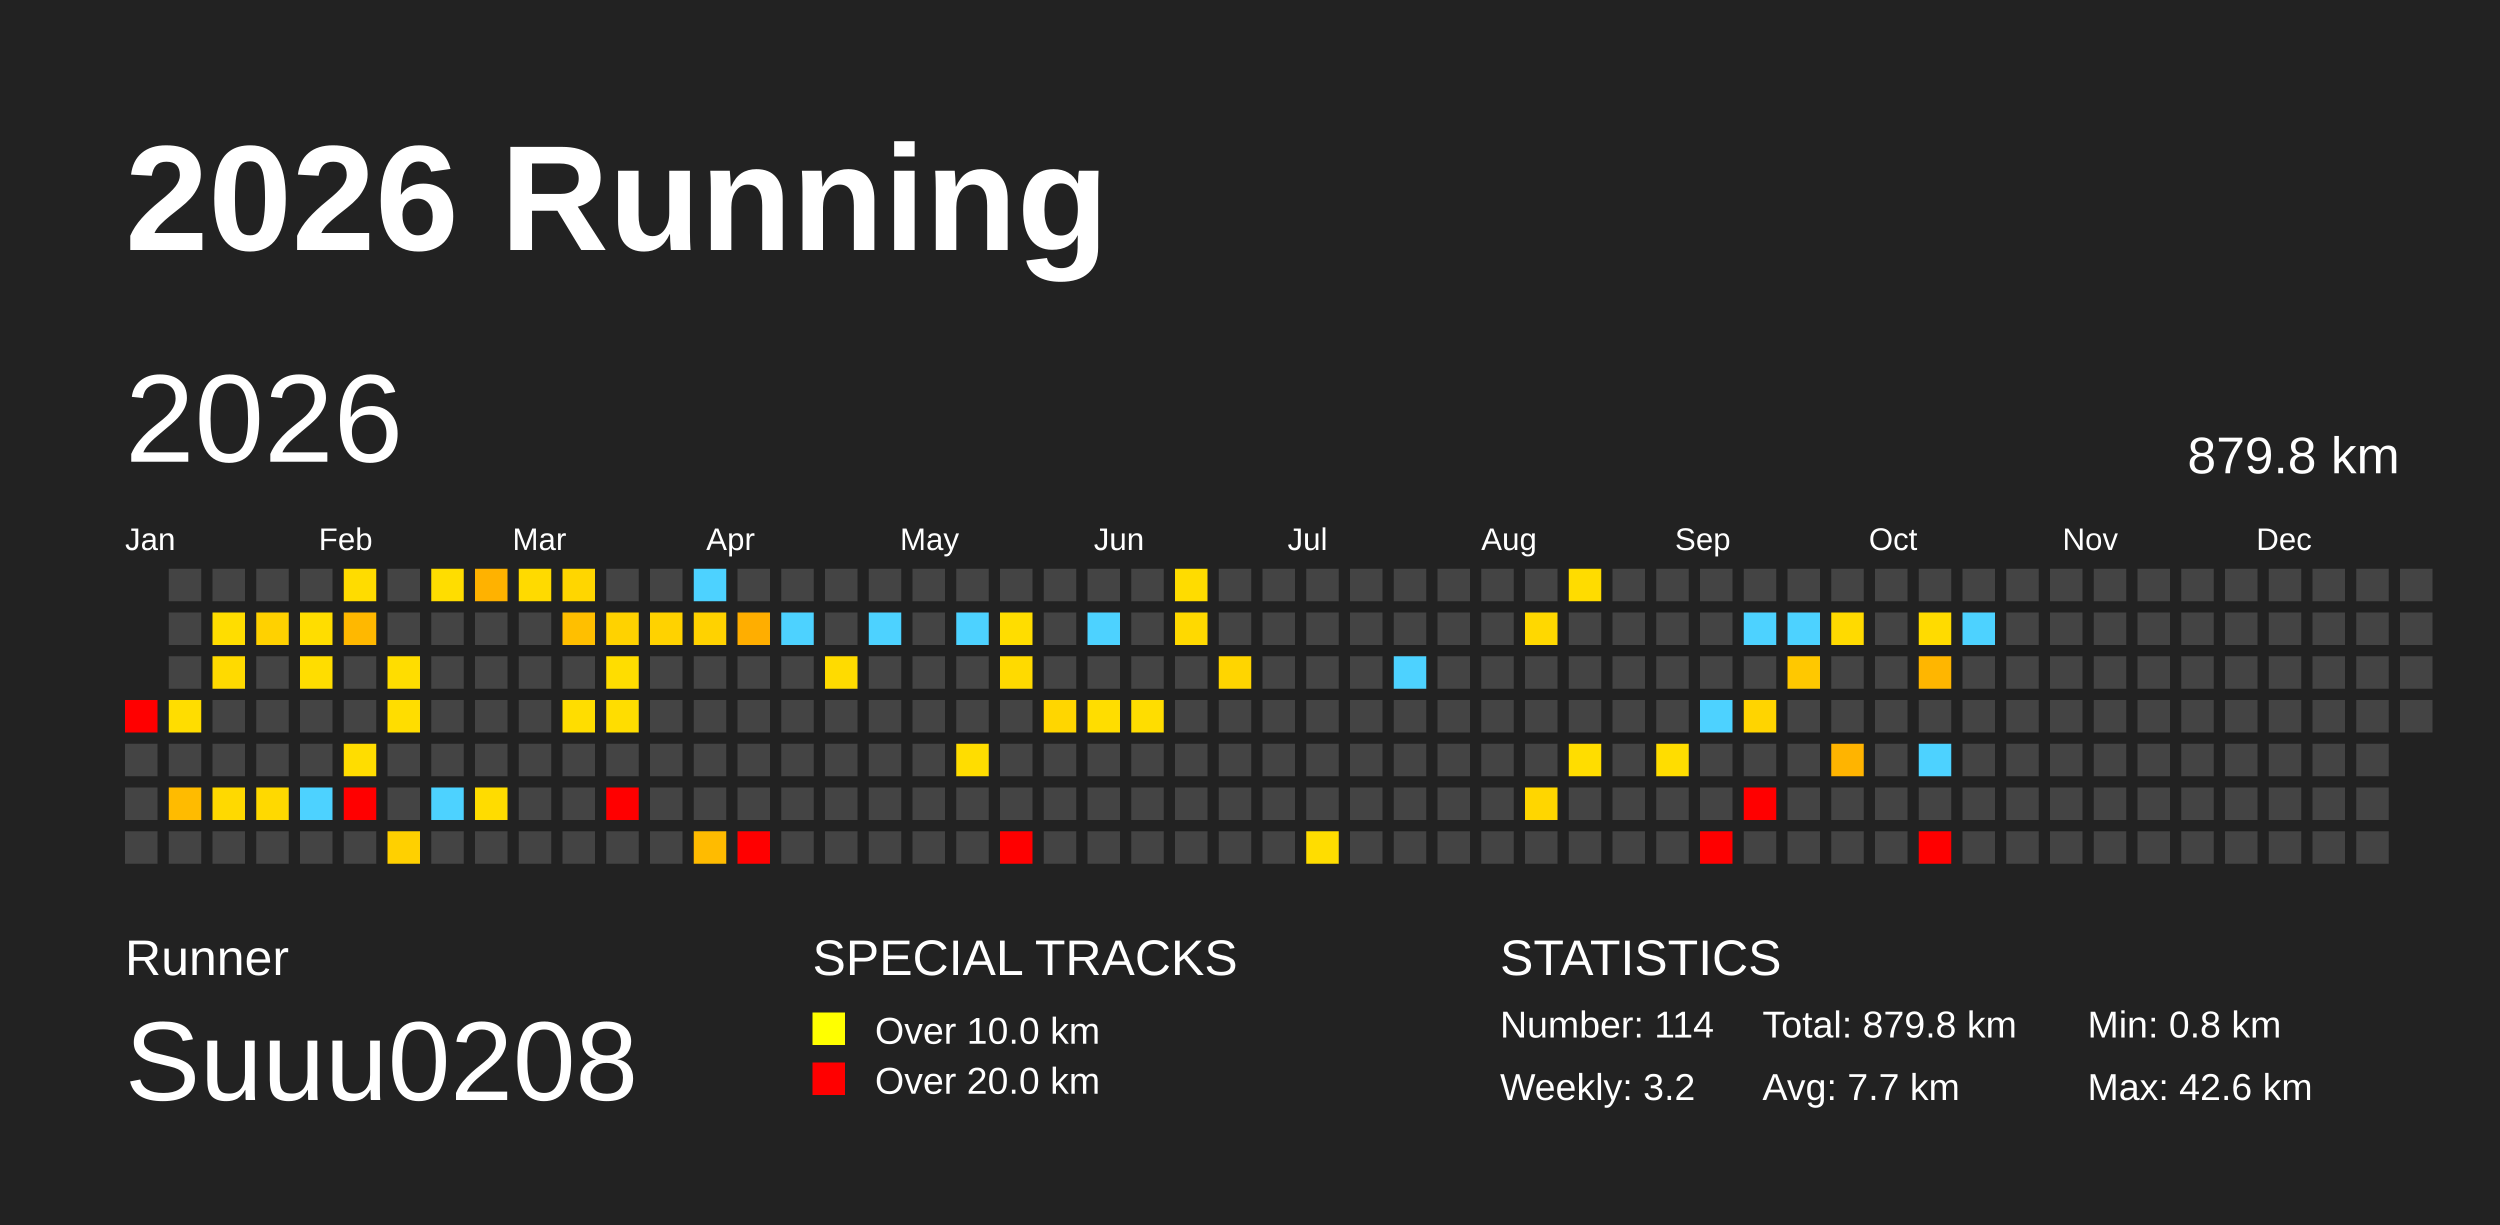
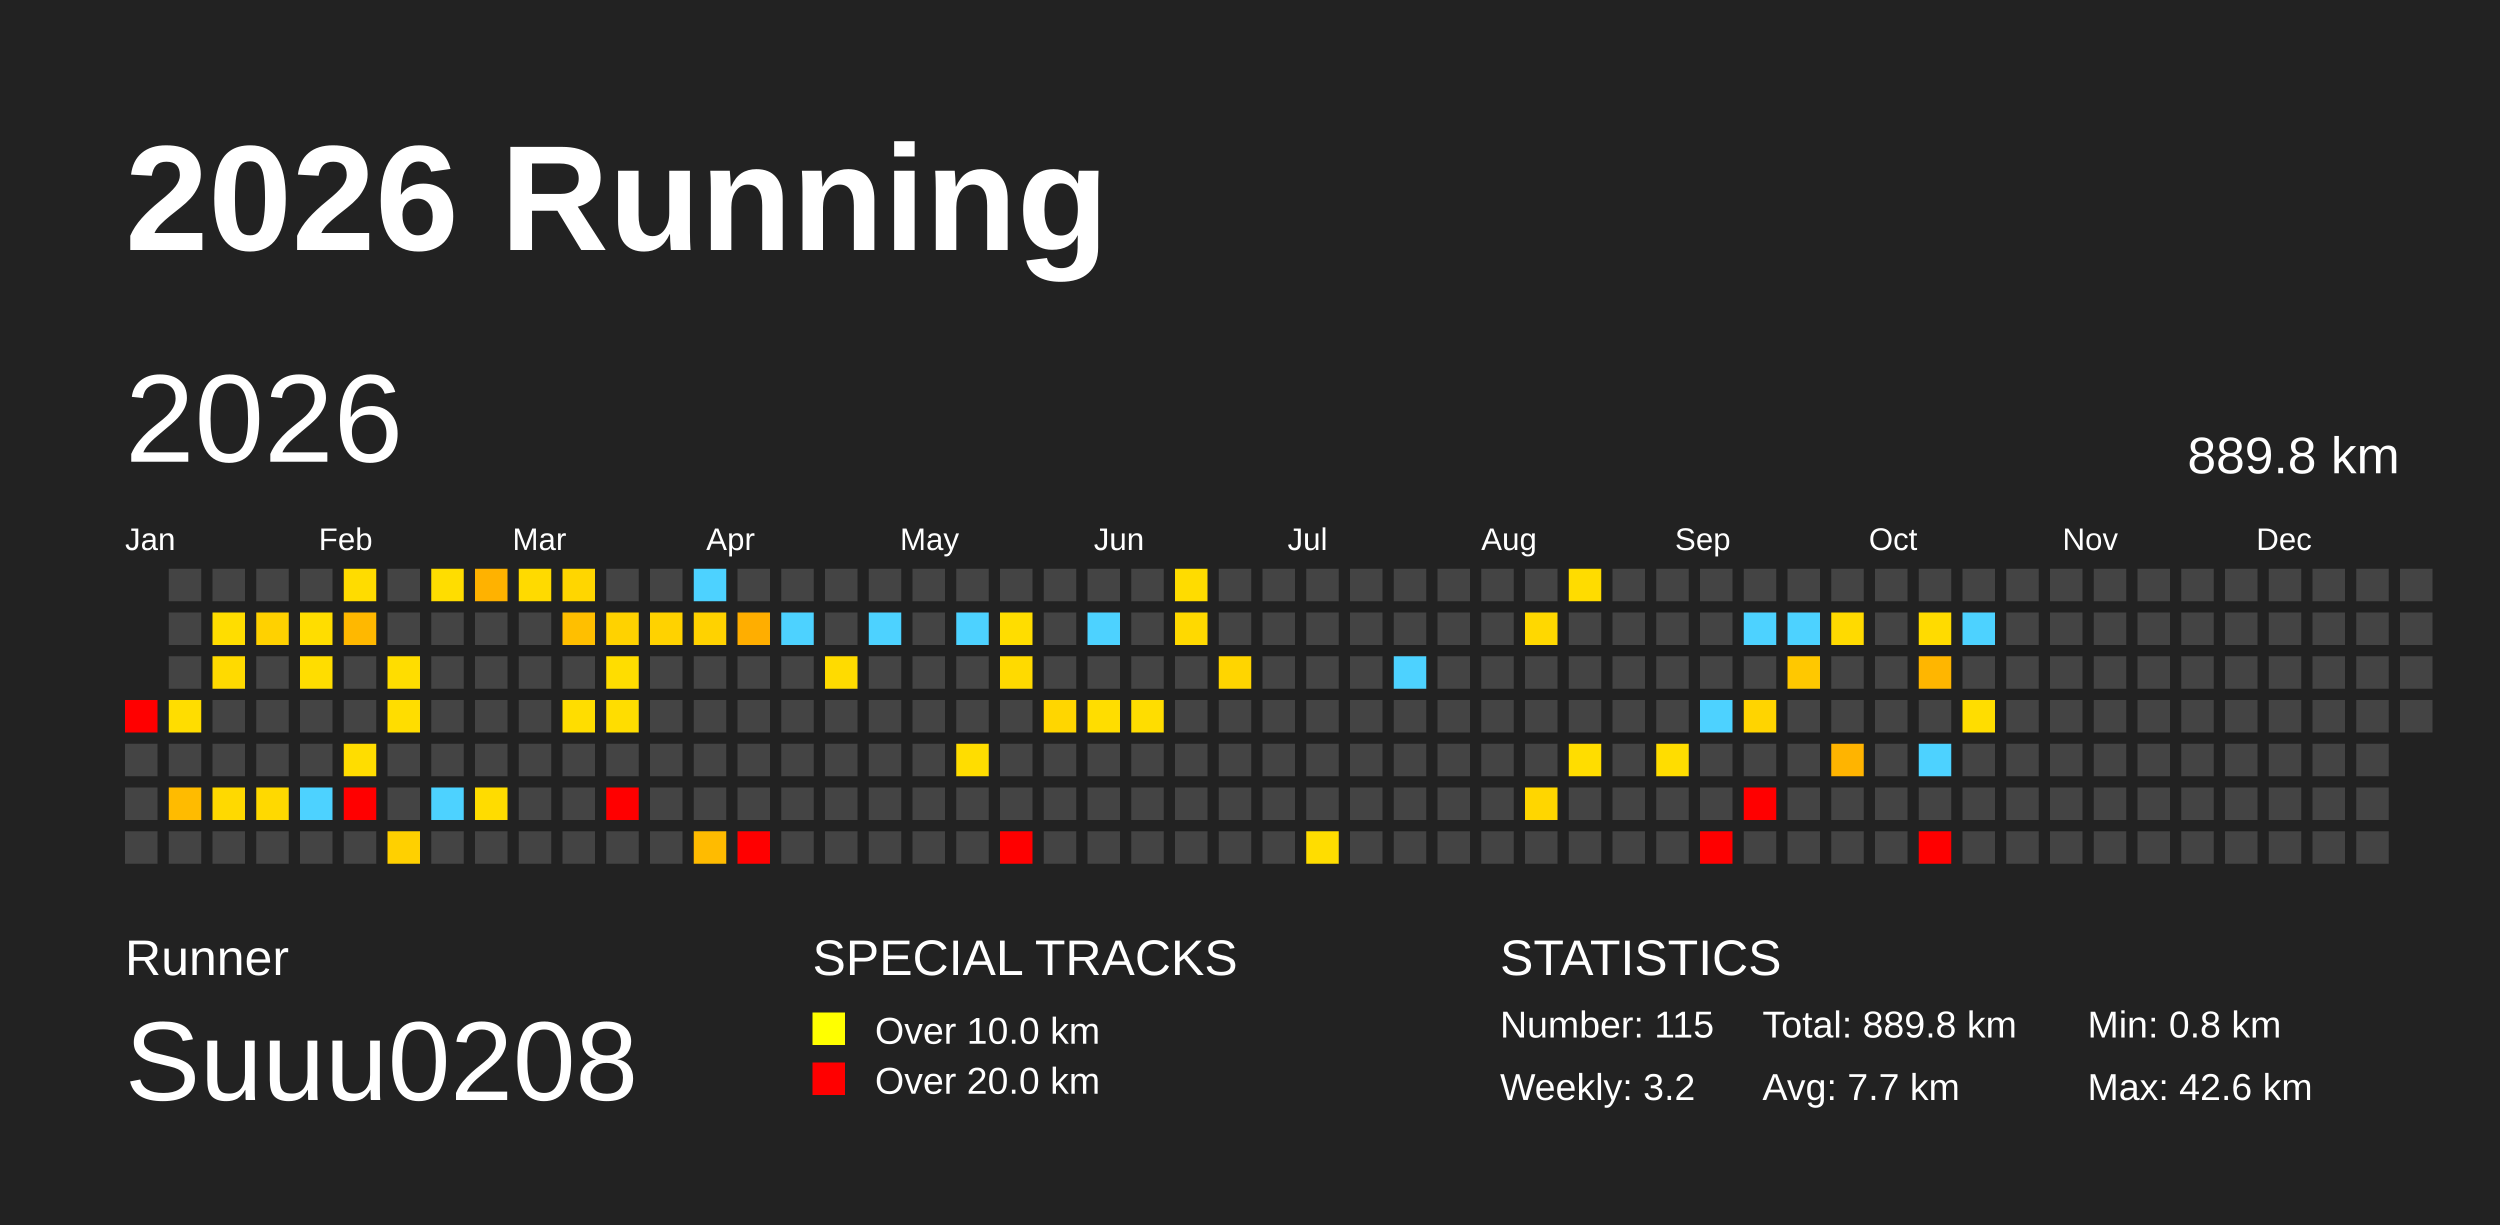
<svg xmlns="http://www.w3.org/2000/svg" baseProfile="full" height="98mm" version="1.1" viewBox="0,0,200,98" width="200mm">
  <defs />
  <rect fill="#222222" height="98" width="200" x="0" y="0" />
  <text fill="#FFFFFF" style="font-size:12px; font-family:Arial; font-weight:bold;" x="10" y="20">2026 Running</text>
  <text fill="#FFFFFF" style="font-size:4px; font-family:Arial" x="10" y="78">Runner</text>
  <text fill="#FFFFFF" style="font-size:9px; font-family:Arial" x="10" y="88">Suuu0208</text>
  <text fill="#FFFFFF" style="font-size:4px; font-family:Arial" x="65" y="78">SPECIAL TRACKS</text>
  <rect fill="yellow" height="2.6" width="2.6" x="65" y="81" />
  <text fill="#FFFFFF" style="font-size:3px; font-family:Arial" x="70" y="83.5">Over 10.0 km</text>
  <rect fill="red" height="2.6" width="2.6" x="65" y="85" />
  <text fill="#FFFFFF" style="font-size:3px; font-family:Arial" x="70" y="87.5">Over 20.0 km</text>
  <text fill="#FFFFFF" style="font-size:4px; font-family:Arial" x="120" y="78">STATISTICS</text>
-   <text fill="#FFFFFF" style="font-size:3px; font-family:Arial" x="120" y="83">Number: 114</text>
+   <text fill="#FFFFFF" style="font-size:3px; font-family:Arial" x="120" y="83">Number: 115</text>
  <text fill="#FFFFFF" style="font-size:3px; font-family:Arial" x="120" y="88">Weekly: 3.2</text>
-   <text fill="#FFFFFF" style="font-size:3px; font-family:Arial" x="141" y="83">Total: 879.8 km</text>
+   <text fill="#FFFFFF" style="font-size:3px; font-family:Arial" x="141" y="83">Total: 889.8 km</text>
  <text fill="#FFFFFF" style="font-size:3px; font-family:Arial" x="141" y="88">Avg: 7.7 km</text>
  <text fill="#FFFFFF" style="font-size:3px; font-family:Arial" x="167" y="83">Min: 0.8 km</text>
  <text fill="#FFFFFF" style="font-size:3px; font-family:Arial" x="167" y="88">Max: 42.6 km</text>
  <text dominant-baseline="hanging" fill="#FFFFFF" style="font-size:10.0px; font-family:Arial;" x="10" y="30">2026</text>
-   <text dominant-baseline="hanging" fill="#FFFFFF" style="font-size:4.125px; font-family:Arial;" x="175" y="35">879.8 km</text>
+   <text dominant-baseline="hanging" fill="#FFFFFF" style="font-size:4.125px; font-family:Arial;" x="175" y="35">889.8 km</text>
  <text fill="#FFFFFF" style="font-size:2.5px; font-family:Arial" x="10.0" y="44">Jan</text>
  <text fill="#FFFFFF" style="font-size:2.5px; font-family:Arial" x="25.5" y="44">Feb</text>
  <text fill="#FFFFFF" style="font-size:2.5px; font-family:Arial" x="41.0" y="44">Mar</text>
  <text fill="#FFFFFF" style="font-size:2.5px; font-family:Arial" x="56.5" y="44">Apr</text>
  <text fill="#FFFFFF" style="font-size:2.5px; font-family:Arial" x="72.0" y="44">May</text>
  <text fill="#FFFFFF" style="font-size:2.5px; font-family:Arial" x="87.5" y="44">Jun</text>
  <text fill="#FFFFFF" style="font-size:2.5px; font-family:Arial" x="103.0" y="44">Jul</text>
  <text fill="#FFFFFF" style="font-size:2.5px; font-family:Arial" x="118.5" y="44">Aug</text>
  <text fill="#FFFFFF" style="font-size:2.5px; font-family:Arial" x="134.0" y="44">Sep</text>
  <text fill="#FFFFFF" style="font-size:2.5px; font-family:Arial" x="149.5" y="44">Oct</text>
  <text fill="#FFFFFF" style="font-size:2.5px; font-family:Arial" x="165.0" y="44">Nov</text>
  <text fill="#FFFFFF" style="font-size:2.5px; font-family:Arial" x="180.5" y="44">Dec</text>
  <rect fill="red" height="2.6" width="2.6" x="10.0" y="56.0" />
  <rect fill="#444444" height="2.6" width="2.6" x="10.0" y="59.5" />
  <rect fill="#444444" height="2.6" width="2.6" x="10.0" y="63.0" />
  <rect fill="#444444" height="2.6" width="2.6" x="10.0" y="66.5" />
  <rect fill="#444444" height="2.6" width="2.6" x="13.5" y="45.5" />
  <rect fill="#444444" height="2.6" width="2.6" x="13.5" y="49.0" />
  <rect fill="#444444" height="2.6" width="2.6" x="13.5" y="52.5" />
  <rect fill="#ffdd00" height="2.6" width="2.6" x="13.5" y="56.0" />
  <rect fill="#444444" height="2.6" width="2.6" x="13.5" y="59.5" />
  <rect fill="#ffbb00" height="2.6" width="2.6" x="13.5" y="63.0" />
  <rect fill="#444444" height="2.6" width="2.6" x="13.5" y="66.5" />
  <rect fill="#444444" height="2.6" width="2.6" x="17.0" y="45.5" />
  <rect fill="#ffdd00" height="2.6" width="2.6" x="17.0" y="49.0" />
  <rect fill="#ffda00" height="2.6" width="2.6" x="17.0" y="52.5" />
  <rect fill="#444444" height="2.6" width="2.6" x="17.0" y="56.0" />
  <rect fill="#444444" height="2.6" width="2.6" x="17.0" y="59.5" />
  <rect fill="#ffd900" height="2.6" width="2.6" x="17.0" y="63.0" />
  <rect fill="#444444" height="2.6" width="2.6" x="17.0" y="66.5" />
  <rect fill="#444444" height="2.6" width="2.6" x="20.5" y="45.5" />
  <rect fill="#ffd100" height="2.6" width="2.6" x="20.5" y="49.0" />
  <rect fill="#444444" height="2.6" width="2.6" x="20.5" y="52.5" />
  <rect fill="#444444" height="2.6" width="2.6" x="20.5" y="56.0" />
  <rect fill="#444444" height="2.6" width="2.6" x="20.5" y="59.5" />
  <rect fill="#ffd900" height="2.6" width="2.6" x="20.5" y="63.0" />
  <rect fill="#444444" height="2.6" width="2.6" x="20.5" y="66.5" />
  <rect fill="#444444" height="2.6" width="2.6" x="24.0" y="45.5" />
  <rect fill="#ffdd00" height="2.6" width="2.6" x="24.0" y="49.0" />
  <rect fill="#ffdd00" height="2.6" width="2.6" x="24.0" y="52.5" />
  <rect fill="#444444" height="2.6" width="2.6" x="24.0" y="56.0" />
  <rect fill="#444444" height="2.6" width="2.6" x="24.0" y="59.5" />
  <rect fill="#4dd2ff" height="2.6" width="2.6" x="24.0" y="63.0" />
  <rect fill="#444444" height="2.6" width="2.6" x="24.0" y="66.5" />
  <rect fill="#ffdc00" height="2.6" width="2.6" x="27.5" y="45.5" />
  <rect fill="#ffb800" height="2.6" width="2.6" x="27.5" y="49.0" />
  <rect fill="#444444" height="2.6" width="2.6" x="27.5" y="52.5" />
  <rect fill="#444444" height="2.6" width="2.6" x="27.5" y="56.0" />
  <rect fill="#ffdd00" height="2.6" width="2.6" x="27.5" y="59.5" />
  <rect fill="red" height="2.6" width="2.6" x="27.5" y="63.0" />
  <rect fill="#444444" height="2.6" width="2.6" x="27.5" y="66.5" />
  <rect fill="#444444" height="2.6" width="2.6" x="31.0" y="45.5" />
  <rect fill="#444444" height="2.6" width="2.6" x="31.0" y="49.0" />
  <rect fill="#ffdd00" height="2.6" width="2.6" x="31.0" y="52.5" />
  <rect fill="#ffdd00" height="2.6" width="2.6" x="31.0" y="56.0" />
  <rect fill="#444444" height="2.6" width="2.6" x="31.0" y="59.5" />
  <rect fill="#444444" height="2.6" width="2.6" x="31.0" y="63.0" />
  <rect fill="#ffd000" height="2.6" width="2.6" x="31.0" y="66.5" />
  <rect fill="#ffdd00" height="2.6" width="2.6" x="34.5" y="45.5" />
  <rect fill="#444444" height="2.6" width="2.6" x="34.5" y="49.0" />
  <rect fill="#444444" height="2.6" width="2.6" x="34.5" y="52.5" />
  <rect fill="#444444" height="2.6" width="2.6" x="34.5" y="56.0" />
  <rect fill="#444444" height="2.6" width="2.6" x="34.5" y="59.5" />
  <rect fill="#4dd2ff" height="2.6" width="2.6" x="34.5" y="63.0" />
  <rect fill="#444444" height="2.6" width="2.6" x="34.5" y="66.5" />
  <rect fill="#ffb200" height="2.6" width="2.6" x="38.0" y="45.5" />
  <rect fill="#444444" height="2.6" width="2.6" x="38.0" y="49.0" />
  <rect fill="#444444" height="2.6" width="2.6" x="38.0" y="52.5" />
  <rect fill="#444444" height="2.6" width="2.6" x="38.0" y="56.0" />
  <rect fill="#444444" height="2.6" width="2.6" x="38.0" y="59.5" />
  <rect fill="#ffdc00" height="2.6" width="2.6" x="38.0" y="63.0" />
  <rect fill="#444444" height="2.6" width="2.6" x="38.0" y="66.5" />
  <rect fill="#ffda00" height="2.6" width="2.6" x="41.5" y="45.5" />
  <rect fill="#444444" height="2.6" width="2.6" x="41.5" y="49.0" />
  <rect fill="#444444" height="2.6" width="2.6" x="41.5" y="52.5" />
  <rect fill="#444444" height="2.6" width="2.6" x="41.5" y="56.0" />
  <rect fill="#444444" height="2.6" width="2.6" x="41.5" y="59.5" />
  <rect fill="#444444" height="2.6" width="2.6" x="41.5" y="63.0" />
  <rect fill="#444444" height="2.6" width="2.6" x="41.5" y="66.5" />
  <rect fill="#ffd600" height="2.6" width="2.6" x="45.0" y="45.5" />
  <rect fill="#ffbf00" height="2.6" width="2.6" x="45.0" y="49.0" />
  <rect fill="#444444" height="2.6" width="2.6" x="45.0" y="52.5" />
  <rect fill="#ffdd00" height="2.6" width="2.6" x="45.0" y="56.0" />
  <rect fill="#444444" height="2.6" width="2.6" x="45.0" y="59.5" />
  <rect fill="#444444" height="2.6" width="2.6" x="45.0" y="63.0" />
  <rect fill="#444444" height="2.6" width="2.6" x="45.0" y="66.5" />
  <rect fill="#444444" height="2.6" width="2.6" x="48.5" y="45.5" />
  <rect fill="#ffd200" height="2.6" width="2.6" x="48.5" y="49.0" />
  <rect fill="#ffdd00" height="2.6" width="2.6" x="48.5" y="52.5" />
  <rect fill="#ffdd00" height="2.6" width="2.6" x="48.5" y="56.0" />
  <rect fill="#444444" height="2.6" width="2.6" x="48.5" y="59.5" />
  <rect fill="red" height="2.6" width="2.6" x="48.5" y="63.0" />
  <rect fill="#444444" height="2.6" width="2.6" x="48.5" y="66.5" />
  <rect fill="#444444" height="2.6" width="2.6" x="52.0" y="45.5" />
  <rect fill="#ffd200" height="2.6" width="2.6" x="52.0" y="49.0" />
  <rect fill="#444444" height="2.6" width="2.6" x="52.0" y="52.5" />
  <rect fill="#444444" height="2.6" width="2.6" x="52.0" y="56.0" />
  <rect fill="#444444" height="2.6" width="2.6" x="52.0" y="59.5" />
  <rect fill="#444444" height="2.6" width="2.6" x="52.0" y="63.0" />
  <rect fill="#444444" height="2.6" width="2.6" x="52.0" y="66.5" />
  <rect fill="#4dd2ff" height="2.6" width="2.6" x="55.5" y="45.5" />
  <rect fill="#ffd200" height="2.6" width="2.6" x="55.5" y="49.0" />
  <rect fill="#444444" height="2.6" width="2.6" x="55.5" y="52.5" />
  <rect fill="#444444" height="2.6" width="2.6" x="55.5" y="56.0" />
  <rect fill="#444444" height="2.6" width="2.6" x="55.5" y="59.5" />
  <rect fill="#444444" height="2.6" width="2.6" x="55.5" y="63.0" />
  <rect fill="#ffbb00" height="2.6" width="2.6" x="55.5" y="66.5" />
  <rect fill="#444444" height="2.6" width="2.6" x="59.0" y="45.5" />
  <rect fill="#ffae00" height="2.6" width="2.6" x="59.0" y="49.0" />
  <rect fill="#444444" height="2.6" width="2.6" x="59.0" y="52.5" />
  <rect fill="#444444" height="2.6" width="2.6" x="59.0" y="56.0" />
  <rect fill="#444444" height="2.6" width="2.6" x="59.0" y="59.5" />
  <rect fill="#444444" height="2.6" width="2.6" x="59.0" y="63.0" />
  <rect fill="red" height="2.6" width="2.6" x="59.0" y="66.5" />
  <rect fill="#444444" height="2.6" width="2.6" x="62.5" y="45.5" />
  <rect fill="#4dd2ff" height="2.6" width="2.6" x="62.5" y="49.0" />
  <rect fill="#444444" height="2.6" width="2.6" x="62.5" y="52.5" />
  <rect fill="#444444" height="2.6" width="2.6" x="62.5" y="56.0" />
  <rect fill="#444444" height="2.6" width="2.6" x="62.5" y="59.5" />
  <rect fill="#444444" height="2.6" width="2.6" x="62.5" y="63.0" />
  <rect fill="#444444" height="2.6" width="2.6" x="62.5" y="66.5" />
  <rect fill="#444444" height="2.6" width="2.6" x="66.0" y="45.5" />
  <rect fill="#444444" height="2.6" width="2.6" x="66.0" y="49.0" />
  <rect fill="#ffdb00" height="2.6" width="2.6" x="66.0" y="52.5" />
  <rect fill="#444444" height="2.6" width="2.6" x="66.0" y="56.0" />
  <rect fill="#444444" height="2.6" width="2.6" x="66.0" y="59.5" />
  <rect fill="#444444" height="2.6" width="2.6" x="66.0" y="63.0" />
  <rect fill="#444444" height="2.6" width="2.6" x="66.0" y="66.5" />
  <rect fill="#444444" height="2.6" width="2.6" x="69.5" y="45.5" />
  <rect fill="#4dd2ff" height="2.6" width="2.6" x="69.5" y="49.0" />
  <rect fill="#444444" height="2.6" width="2.6" x="69.5" y="52.5" />
  <rect fill="#444444" height="2.6" width="2.6" x="69.5" y="56.0" />
  <rect fill="#444444" height="2.6" width="2.6" x="69.5" y="59.5" />
  <rect fill="#444444" height="2.6" width="2.6" x="69.5" y="63.0" />
  <rect fill="#444444" height="2.6" width="2.6" x="69.5" y="66.5" />
  <rect fill="#444444" height="2.6" width="2.6" x="73.0" y="45.5" />
  <rect fill="#444444" height="2.6" width="2.6" x="73.0" y="49.0" />
  <rect fill="#444444" height="2.6" width="2.6" x="73.0" y="52.5" />
  <rect fill="#444444" height="2.6" width="2.6" x="73.0" y="56.0" />
  <rect fill="#444444" height="2.6" width="2.6" x="73.0" y="59.5" />
  <rect fill="#444444" height="2.6" width="2.6" x="73.0" y="63.0" />
  <rect fill="#444444" height="2.6" width="2.6" x="73.0" y="66.5" />
  <rect fill="#444444" height="2.6" width="2.6" x="76.5" y="45.5" />
  <rect fill="#4dd2ff" height="2.6" width="2.6" x="76.5" y="49.0" />
  <rect fill="#444444" height="2.6" width="2.6" x="76.5" y="52.5" />
  <rect fill="#444444" height="2.6" width="2.6" x="76.5" y="56.0" />
  <rect fill="#ffdd00" height="2.6" width="2.6" x="76.5" y="59.5" />
  <rect fill="#444444" height="2.6" width="2.6" x="76.5" y="63.0" />
  <rect fill="#444444" height="2.6" width="2.6" x="76.5" y="66.5" />
  <rect fill="#444444" height="2.6" width="2.6" x="80.0" y="45.5" />
  <rect fill="#ffdd00" height="2.6" width="2.6" x="80.0" y="49.0" />
  <rect fill="#ffda00" height="2.6" width="2.6" x="80.0" y="52.5" />
  <rect fill="#444444" height="2.6" width="2.6" x="80.0" y="56.0" />
  <rect fill="#444444" height="2.6" width="2.6" x="80.0" y="59.5" />
  <rect fill="#444444" height="2.6" width="2.6" x="80.0" y="63.0" />
  <rect fill="red" height="2.6" width="2.6" x="80.0" y="66.5" />
  <rect fill="#444444" height="2.6" width="2.6" x="83.5" y="45.5" />
  <rect fill="#444444" height="2.6" width="2.6" x="83.5" y="49.0" />
  <rect fill="#444444" height="2.6" width="2.6" x="83.5" y="52.5" />
  <rect fill="#ffd600" height="2.6" width="2.6" x="83.5" y="56.0" />
  <rect fill="#444444" height="2.6" width="2.6" x="83.5" y="59.5" />
  <rect fill="#444444" height="2.6" width="2.6" x="83.5" y="63.0" />
  <rect fill="#444444" height="2.6" width="2.6" x="83.5" y="66.5" />
  <rect fill="#444444" height="2.6" width="2.6" x="87.0" y="45.5" />
  <rect fill="#4dd2ff" height="2.6" width="2.6" x="87.0" y="49.0" />
  <rect fill="#444444" height="2.6" width="2.6" x="87.0" y="52.5" />
  <rect fill="#ffdd00" height="2.6" width="2.6" x="87.0" y="56.0" />
  <rect fill="#444444" height="2.6" width="2.6" x="87.0" y="59.5" />
  <rect fill="#444444" height="2.6" width="2.6" x="87.0" y="63.0" />
  <rect fill="#444444" height="2.6" width="2.6" x="87.0" y="66.5" />
  <rect fill="#444444" height="2.6" width="2.6" x="90.5" y="45.5" />
  <rect fill="#444444" height="2.6" width="2.6" x="90.5" y="49.0" />
  <rect fill="#444444" height="2.6" width="2.6" x="90.5" y="52.5" />
  <rect fill="#ffdd00" height="2.6" width="2.6" x="90.5" y="56.0" />
  <rect fill="#444444" height="2.6" width="2.6" x="90.5" y="59.5" />
  <rect fill="#444444" height="2.6" width="2.6" x="90.5" y="63.0" />
  <rect fill="#444444" height="2.6" width="2.6" x="90.5" y="66.5" />
  <rect fill="#ffdc00" height="2.6" width="2.6" x="94.0" y="45.5" />
  <rect fill="#ffd900" height="2.6" width="2.6" x="94.0" y="49.0" />
  <rect fill="#444444" height="2.6" width="2.6" x="94.0" y="52.5" />
  <rect fill="#444444" height="2.6" width="2.6" x="94.0" y="56.0" />
  <rect fill="#444444" height="2.6" width="2.6" x="94.0" y="59.5" />
  <rect fill="#444444" height="2.6" width="2.6" x="94.0" y="63.0" />
  <rect fill="#444444" height="2.6" width="2.6" x="94.0" y="66.5" />
  <rect fill="#444444" height="2.6" width="2.6" x="97.5" y="45.5" />
  <rect fill="#444444" height="2.6" width="2.6" x="97.5" y="49.0" />
  <rect fill="#ffd500" height="2.6" width="2.6" x="97.5" y="52.5" />
  <rect fill="#444444" height="2.6" width="2.6" x="97.5" y="56.0" />
  <rect fill="#444444" height="2.6" width="2.6" x="97.5" y="59.5" />
  <rect fill="#444444" height="2.6" width="2.6" x="97.5" y="63.0" />
  <rect fill="#444444" height="2.6" width="2.6" x="97.5" y="66.5" />
  <rect fill="#444444" height="2.6" width="2.6" x="101.0" y="45.5" />
  <rect fill="#444444" height="2.6" width="2.6" x="101.0" y="49.0" />
  <rect fill="#444444" height="2.6" width="2.6" x="101.0" y="52.5" />
  <rect fill="#444444" height="2.6" width="2.6" x="101.0" y="56.0" />
  <rect fill="#444444" height="2.6" width="2.6" x="101.0" y="59.5" />
  <rect fill="#444444" height="2.6" width="2.6" x="101.0" y="63.0" />
  <rect fill="#444444" height="2.6" width="2.6" x="101.0" y="66.5" />
  <rect fill="#444444" height="2.6" width="2.6" x="104.5" y="45.5" />
  <rect fill="#444444" height="2.6" width="2.6" x="104.5" y="49.0" />
  <rect fill="#444444" height="2.6" width="2.6" x="104.5" y="52.5" />
  <rect fill="#444444" height="2.6" width="2.6" x="104.5" y="56.0" />
  <rect fill="#444444" height="2.6" width="2.6" x="104.5" y="59.5" />
  <rect fill="#444444" height="2.6" width="2.6" x="104.5" y="63.0" />
  <rect fill="#ffdd00" height="2.6" width="2.6" x="104.5" y="66.5" />
  <rect fill="#444444" height="2.6" width="2.6" x="108.0" y="45.5" />
  <rect fill="#444444" height="2.6" width="2.6" x="108.0" y="49.0" />
  <rect fill="#444444" height="2.6" width="2.6" x="108.0" y="52.5" />
  <rect fill="#444444" height="2.6" width="2.6" x="108.0" y="56.0" />
  <rect fill="#444444" height="2.6" width="2.6" x="108.0" y="59.5" />
  <rect fill="#444444" height="2.6" width="2.6" x="108.0" y="63.0" />
  <rect fill="#444444" height="2.6" width="2.6" x="108.0" y="66.5" />
  <rect fill="#444444" height="2.6" width="2.6" x="111.5" y="45.5" />
  <rect fill="#444444" height="2.6" width="2.6" x="111.5" y="49.0" />
  <rect fill="#4dd2ff" height="2.6" width="2.6" x="111.5" y="52.5" />
  <rect fill="#444444" height="2.6" width="2.6" x="111.5" y="56.0" />
  <rect fill="#444444" height="2.6" width="2.6" x="111.5" y="59.5" />
  <rect fill="#444444" height="2.6" width="2.6" x="111.5" y="63.0" />
  <rect fill="#444444" height="2.6" width="2.6" x="111.5" y="66.5" />
  <rect fill="#444444" height="2.6" width="2.6" x="115.0" y="45.5" />
  <rect fill="#444444" height="2.6" width="2.6" x="115.0" y="49.0" />
  <rect fill="#444444" height="2.6" width="2.6" x="115.0" y="52.5" />
  <rect fill="#444444" height="2.6" width="2.6" x="115.0" y="56.0" />
  <rect fill="#444444" height="2.6" width="2.6" x="115.0" y="59.5" />
  <rect fill="#444444" height="2.6" width="2.6" x="115.0" y="63.0" />
  <rect fill="#444444" height="2.6" width="2.6" x="115.0" y="66.5" />
  <rect fill="#444444" height="2.6" width="2.6" x="118.5" y="45.5" />
  <rect fill="#444444" height="2.6" width="2.6" x="118.5" y="49.0" />
  <rect fill="#444444" height="2.6" width="2.6" x="118.5" y="52.5" />
  <rect fill="#444444" height="2.6" width="2.6" x="118.5" y="56.0" />
  <rect fill="#444444" height="2.6" width="2.6" x="118.5" y="59.5" />
  <rect fill="#444444" height="2.6" width="2.6" x="118.5" y="63.0" />
  <rect fill="#444444" height="2.6" width="2.6" x="118.5" y="66.5" />
  <rect fill="#444444" height="2.6" width="2.6" x="122.0" y="45.5" />
  <rect fill="#ffd800" height="2.6" width="2.6" x="122.0" y="49.0" />
  <rect fill="#444444" height="2.6" width="2.6" x="122.0" y="52.5" />
  <rect fill="#444444" height="2.6" width="2.6" x="122.0" y="56.0" />
  <rect fill="#444444" height="2.6" width="2.6" x="122.0" y="59.5" />
  <rect fill="#ffd600" height="2.6" width="2.6" x="122.0" y="63.0" />
  <rect fill="#444444" height="2.6" width="2.6" x="122.0" y="66.5" />
  <rect fill="#ffdc00" height="2.6" width="2.6" x="125.5" y="45.5" />
  <rect fill="#444444" height="2.6" width="2.6" x="125.5" y="49.0" />
  <rect fill="#444444" height="2.6" width="2.6" x="125.5" y="52.5" />
  <rect fill="#444444" height="2.6" width="2.6" x="125.5" y="56.0" />
  <rect fill="#ffdd00" height="2.6" width="2.6" x="125.5" y="59.5" />
  <rect fill="#444444" height="2.6" width="2.6" x="125.5" y="63.0" />
  <rect fill="#444444" height="2.6" width="2.6" x="125.5" y="66.5" />
  <rect fill="#444444" height="2.6" width="2.6" x="129.0" y="45.5" />
  <rect fill="#444444" height="2.6" width="2.6" x="129.0" y="49.0" />
  <rect fill="#444444" height="2.6" width="2.6" x="129.0" y="52.5" />
  <rect fill="#444444" height="2.6" width="2.6" x="129.0" y="56.0" />
  <rect fill="#444444" height="2.6" width="2.6" x="129.0" y="59.5" />
  <rect fill="#444444" height="2.6" width="2.6" x="129.0" y="63.0" />
  <rect fill="#444444" height="2.6" width="2.6" x="129.0" y="66.5" />
  <rect fill="#444444" height="2.6" width="2.6" x="132.5" y="45.5" />
  <rect fill="#444444" height="2.6" width="2.6" x="132.5" y="49.0" />
  <rect fill="#444444" height="2.6" width="2.6" x="132.5" y="52.5" />
  <rect fill="#444444" height="2.6" width="2.6" x="132.5" y="56.0" />
  <rect fill="#ffdd00" height="2.6" width="2.6" x="132.5" y="59.5" />
  <rect fill="#444444" height="2.6" width="2.6" x="132.5" y="63.0" />
  <rect fill="#444444" height="2.6" width="2.6" x="132.5" y="66.5" />
  <rect fill="#444444" height="2.6" width="2.6" x="136.0" y="45.5" />
  <rect fill="#444444" height="2.6" width="2.6" x="136.0" y="49.0" />
  <rect fill="#444444" height="2.6" width="2.6" x="136.0" y="52.5" />
  <rect fill="#4dd2ff" height="2.6" width="2.6" x="136.0" y="56.0" />
  <rect fill="#444444" height="2.6" width="2.6" x="136.0" y="59.5" />
  <rect fill="#444444" height="2.6" width="2.6" x="136.0" y="63.0" />
  <rect fill="red" height="2.6" width="2.6" x="136.0" y="66.5" />
  <rect fill="#444444" height="2.6" width="2.6" x="139.5" y="45.5" />
  <rect fill="#4dd2ff" height="2.6" width="2.6" x="139.5" y="49.0" />
  <rect fill="#444444" height="2.6" width="2.6" x="139.5" y="52.5" />
  <rect fill="#ffd400" height="2.6" width="2.6" x="139.5" y="56.0" />
  <rect fill="#444444" height="2.6" width="2.6" x="139.5" y="59.5" />
  <rect fill="red" height="2.6" width="2.6" x="139.5" y="63.0" />
  <rect fill="#444444" height="2.6" width="2.6" x="139.5" y="66.5" />
  <rect fill="#444444" height="2.6" width="2.6" x="143.0" y="45.5" />
  <rect fill="#4dd2ff" height="2.6" width="2.6" x="143.0" y="49.0" />
  <rect fill="#ffc800" height="2.6" width="2.6" x="143.0" y="52.5" />
  <rect fill="#444444" height="2.6" width="2.6" x="143.0" y="56.0" />
  <rect fill="#444444" height="2.6" width="2.6" x="143.0" y="59.5" />
  <rect fill="#444444" height="2.6" width="2.6" x="143.0" y="63.0" />
  <rect fill="#444444" height="2.6" width="2.6" x="143.0" y="66.5" />
  <rect fill="#444444" height="2.6" width="2.6" x="146.5" y="45.5" />
  <rect fill="#ffda00" height="2.6" width="2.6" x="146.5" y="49.0" />
  <rect fill="#444444" height="2.6" width="2.6" x="146.5" y="52.5" />
  <rect fill="#444444" height="2.6" width="2.6" x="146.5" y="56.0" />
  <rect fill="#ffb400" height="2.6" width="2.6" x="146.5" y="59.5" />
  <rect fill="#444444" height="2.6" width="2.6" x="146.5" y="63.0" />
  <rect fill="#444444" height="2.6" width="2.6" x="146.5" y="66.5" />
  <rect fill="#444444" height="2.6" width="2.6" x="150.0" y="45.5" />
  <rect fill="#444444" height="2.6" width="2.6" x="150.0" y="49.0" />
  <rect fill="#444444" height="2.6" width="2.6" x="150.0" y="52.5" />
  <rect fill="#444444" height="2.6" width="2.6" x="150.0" y="56.0" />
  <rect fill="#444444" height="2.6" width="2.6" x="150.0" y="59.5" />
  <rect fill="#444444" height="2.6" width="2.6" x="150.0" y="63.0" />
  <rect fill="#444444" height="2.6" width="2.6" x="150.0" y="66.5" />
  <rect fill="#444444" height="2.6" width="2.6" x="153.5" y="45.5" />
  <rect fill="#ffdb00" height="2.6" width="2.6" x="153.5" y="49.0" />
  <rect fill="#ffb600" height="2.6" width="2.6" x="153.5" y="52.5" />
  <rect fill="#444444" height="2.6" width="2.6" x="153.5" y="56.0" />
  <rect fill="#4dd2ff" height="2.6" width="2.6" x="153.5" y="59.5" />
  <rect fill="#444444" height="2.6" width="2.6" x="153.5" y="63.0" />
  <rect fill="red" height="2.6" width="2.6" x="153.5" y="66.5" />
  <rect fill="#444444" height="2.6" width="2.6" x="157.0" y="45.5" />
  <rect fill="#4dd2ff" height="2.6" width="2.6" x="157.0" y="49.0" />
  <rect fill="#444444" height="2.6" width="2.6" x="157.0" y="52.5" />
-   <rect fill="#444444" height="2.6" width="2.6" x="157.0" y="56.0" />
+   <rect fill="#ffdd00" height="2.6" width="2.6" x="157.0" y="56.0" />
  <rect fill="#444444" height="2.6" width="2.6" x="157.0" y="59.5" />
  <rect fill="#444444" height="2.6" width="2.6" x="157.0" y="63.0" />
  <rect fill="#444444" height="2.6" width="2.6" x="157.0" y="66.5" />
  <rect fill="#444444" height="2.6" width="2.6" x="160.5" y="45.5" />
  <rect fill="#444444" height="2.6" width="2.6" x="160.5" y="49.0" />
  <rect fill="#444444" height="2.6" width="2.6" x="160.5" y="52.5" />
  <rect fill="#444444" height="2.6" width="2.6" x="160.5" y="56.0" />
  <rect fill="#444444" height="2.6" width="2.6" x="160.5" y="59.5" />
  <rect fill="#444444" height="2.6" width="2.6" x="160.5" y="63.0" />
  <rect fill="#444444" height="2.6" width="2.6" x="160.5" y="66.5" />
  <rect fill="#444444" height="2.6" width="2.6" x="164.0" y="45.5" />
  <rect fill="#444444" height="2.6" width="2.6" x="164.0" y="49.0" />
  <rect fill="#444444" height="2.6" width="2.6" x="164.0" y="52.5" />
  <rect fill="#444444" height="2.6" width="2.6" x="164.0" y="56.0" />
  <rect fill="#444444" height="2.6" width="2.6" x="164.0" y="59.5" />
  <rect fill="#444444" height="2.6" width="2.6" x="164.0" y="63.0" />
  <rect fill="#444444" height="2.6" width="2.6" x="164.0" y="66.5" />
  <rect fill="#444444" height="2.6" width="2.6" x="167.5" y="45.5" />
  <rect fill="#444444" height="2.6" width="2.6" x="167.5" y="49.0" />
  <rect fill="#444444" height="2.6" width="2.6" x="167.5" y="52.5" />
  <rect fill="#444444" height="2.6" width="2.6" x="167.5" y="56.0" />
  <rect fill="#444444" height="2.6" width="2.6" x="167.5" y="59.5" />
  <rect fill="#444444" height="2.6" width="2.6" x="167.5" y="63.0" />
  <rect fill="#444444" height="2.6" width="2.6" x="167.5" y="66.5" />
  <rect fill="#444444" height="2.6" width="2.6" x="171.0" y="45.5" />
  <rect fill="#444444" height="2.6" width="2.6" x="171.0" y="49.0" />
  <rect fill="#444444" height="2.6" width="2.6" x="171.0" y="52.5" />
  <rect fill="#444444" height="2.6" width="2.6" x="171.0" y="56.0" />
  <rect fill="#444444" height="2.6" width="2.6" x="171.0" y="59.5" />
  <rect fill="#444444" height="2.6" width="2.6" x="171.0" y="63.0" />
  <rect fill="#444444" height="2.6" width="2.6" x="171.0" y="66.5" />
  <rect fill="#444444" height="2.6" width="2.6" x="174.5" y="45.5" />
  <rect fill="#444444" height="2.6" width="2.6" x="174.5" y="49.0" />
  <rect fill="#444444" height="2.6" width="2.6" x="174.5" y="52.5" />
  <rect fill="#444444" height="2.6" width="2.6" x="174.5" y="56.0" />
  <rect fill="#444444" height="2.6" width="2.6" x="174.5" y="59.5" />
  <rect fill="#444444" height="2.6" width="2.6" x="174.5" y="63.0" />
  <rect fill="#444444" height="2.6" width="2.6" x="174.5" y="66.5" />
  <rect fill="#444444" height="2.6" width="2.6" x="178.0" y="45.5" />
  <rect fill="#444444" height="2.6" width="2.6" x="178.0" y="49.0" />
  <rect fill="#444444" height="2.6" width="2.6" x="178.0" y="52.5" />
  <rect fill="#444444" height="2.6" width="2.6" x="178.0" y="56.0" />
  <rect fill="#444444" height="2.6" width="2.6" x="178.0" y="59.5" />
  <rect fill="#444444" height="2.6" width="2.6" x="178.0" y="63.0" />
  <rect fill="#444444" height="2.6" width="2.6" x="178.0" y="66.5" />
  <rect fill="#444444" height="2.6" width="2.6" x="181.5" y="45.5" />
  <rect fill="#444444" height="2.6" width="2.6" x="181.5" y="49.0" />
  <rect fill="#444444" height="2.6" width="2.6" x="181.5" y="52.5" />
  <rect fill="#444444" height="2.6" width="2.6" x="181.5" y="56.0" />
  <rect fill="#444444" height="2.6" width="2.6" x="181.5" y="59.5" />
  <rect fill="#444444" height="2.6" width="2.6" x="181.5" y="63.0" />
  <rect fill="#444444" height="2.6" width="2.6" x="181.5" y="66.5" />
  <rect fill="#444444" height="2.6" width="2.6" x="185.0" y="45.5" />
  <rect fill="#444444" height="2.6" width="2.6" x="185.0" y="49.0" />
  <rect fill="#444444" height="2.6" width="2.6" x="185.0" y="52.5" />
  <rect fill="#444444" height="2.6" width="2.6" x="185.0" y="56.0" />
  <rect fill="#444444" height="2.6" width="2.6" x="185.0" y="59.5" />
  <rect fill="#444444" height="2.6" width="2.6" x="185.0" y="63.0" />
  <rect fill="#444444" height="2.6" width="2.6" x="185.0" y="66.5" />
  <rect fill="#444444" height="2.6" width="2.6" x="188.5" y="45.5" />
  <rect fill="#444444" height="2.6" width="2.6" x="188.5" y="49.0" />
  <rect fill="#444444" height="2.6" width="2.6" x="188.5" y="52.5" />
  <rect fill="#444444" height="2.6" width="2.6" x="188.5" y="56.0" />
  <rect fill="#444444" height="2.6" width="2.6" x="188.5" y="59.5" />
  <rect fill="#444444" height="2.6" width="2.6" x="188.5" y="63.0" />
  <rect fill="#444444" height="2.6" width="2.6" x="188.5" y="66.5" />
  <rect fill="#444444" height="2.6" width="2.6" x="192.0" y="45.5" />
  <rect fill="#444444" height="2.6" width="2.6" x="192.0" y="49.0" />
  <rect fill="#444444" height="2.6" width="2.6" x="192.0" y="52.5" />
  <rect fill="#444444" height="2.6" width="2.6" x="192.0" y="56.0" />
</svg>
